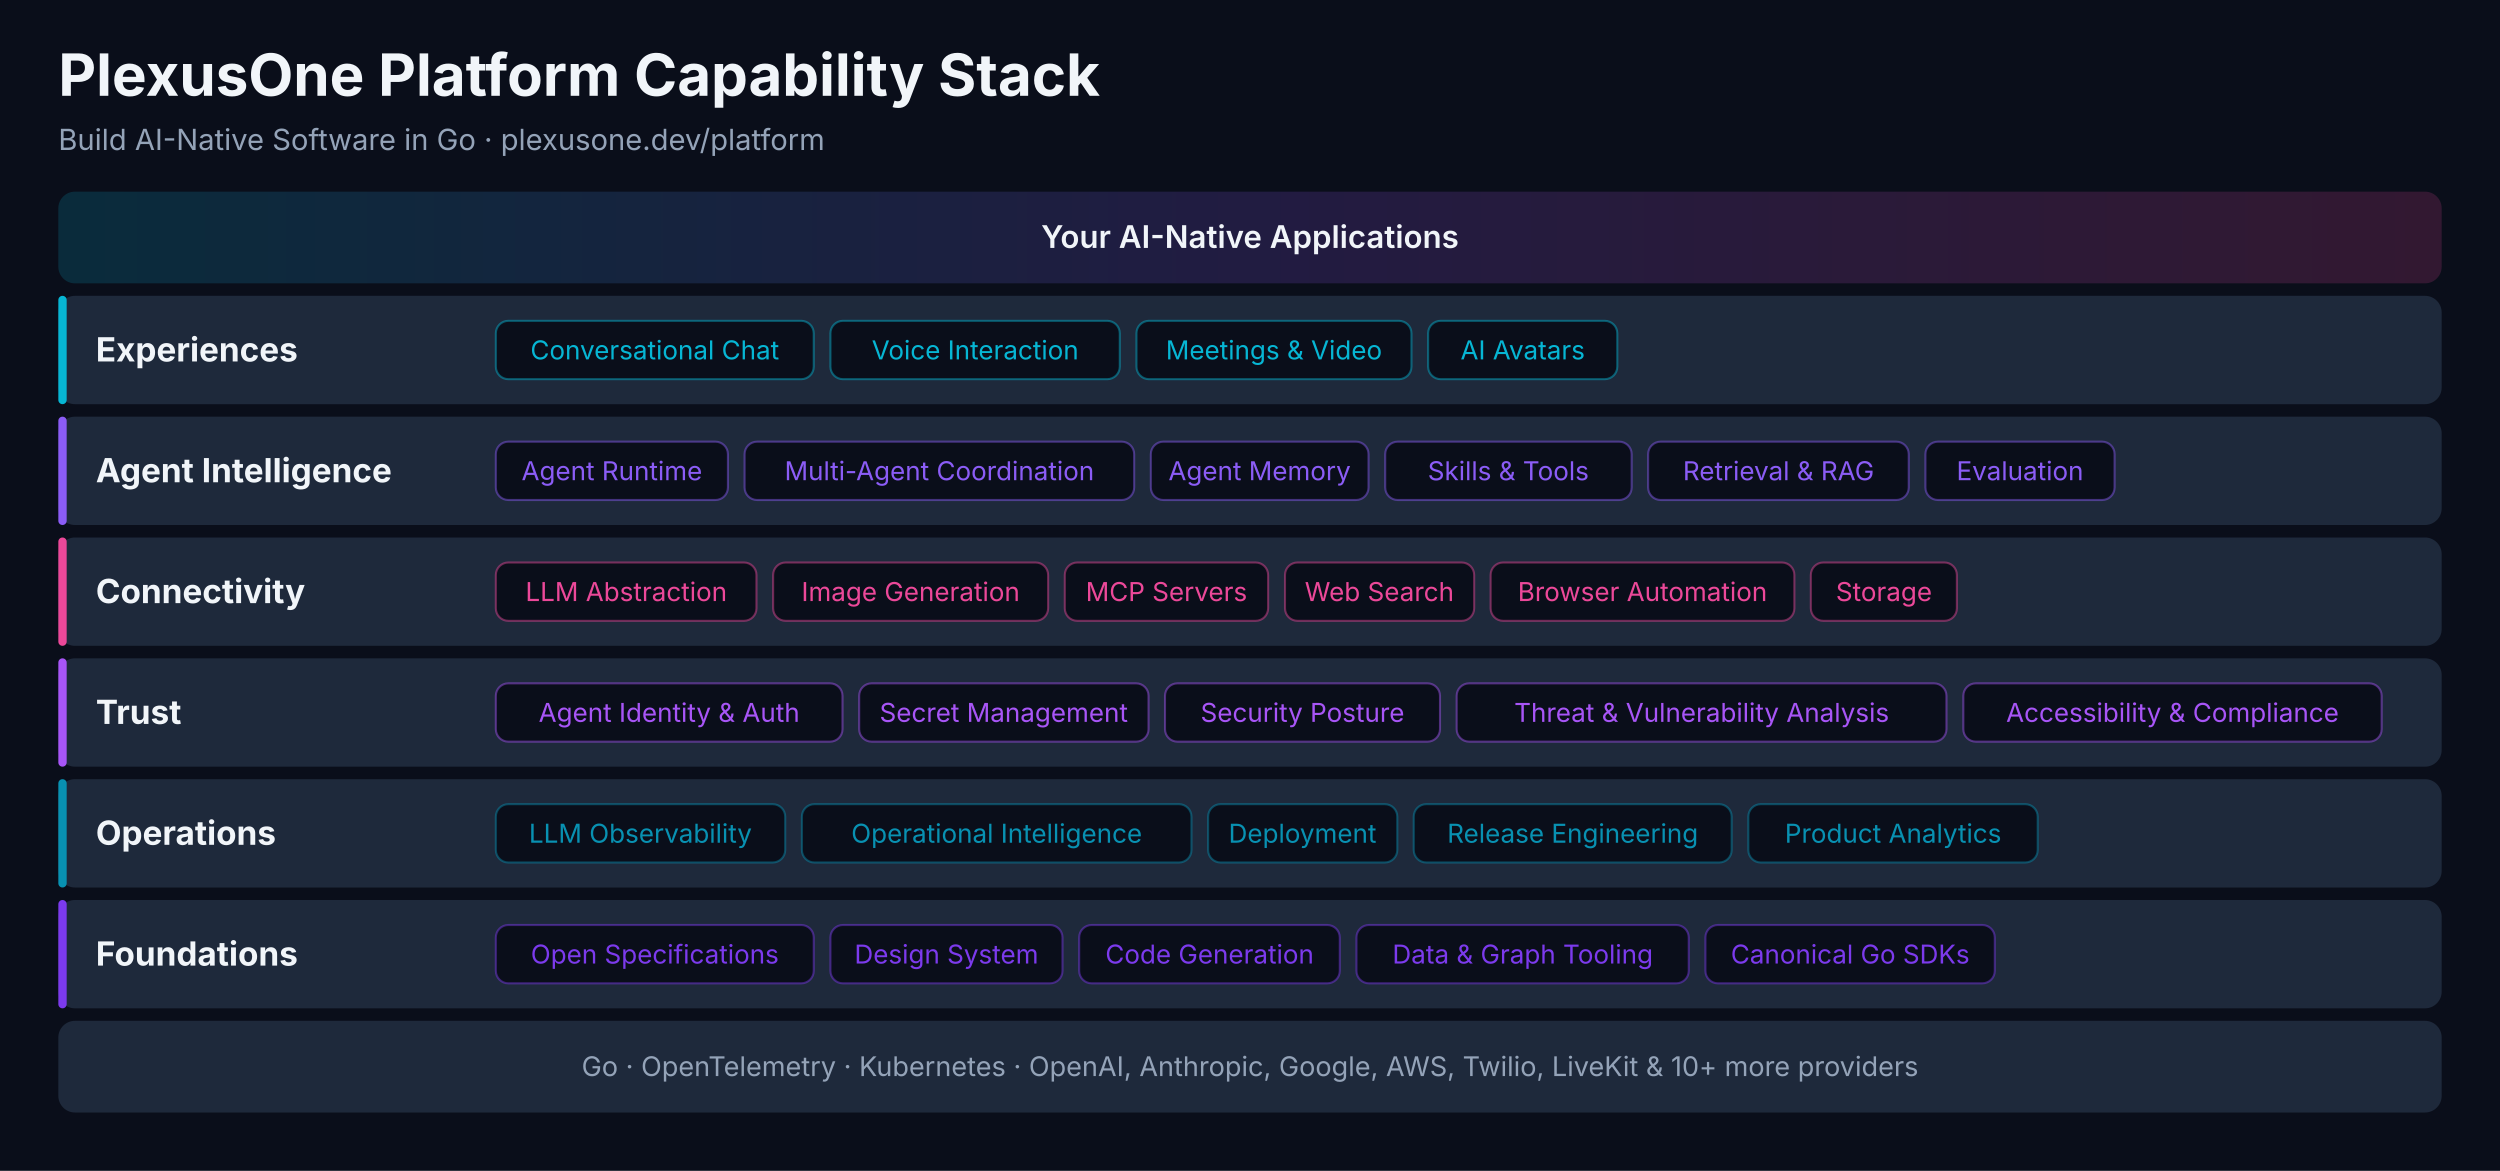
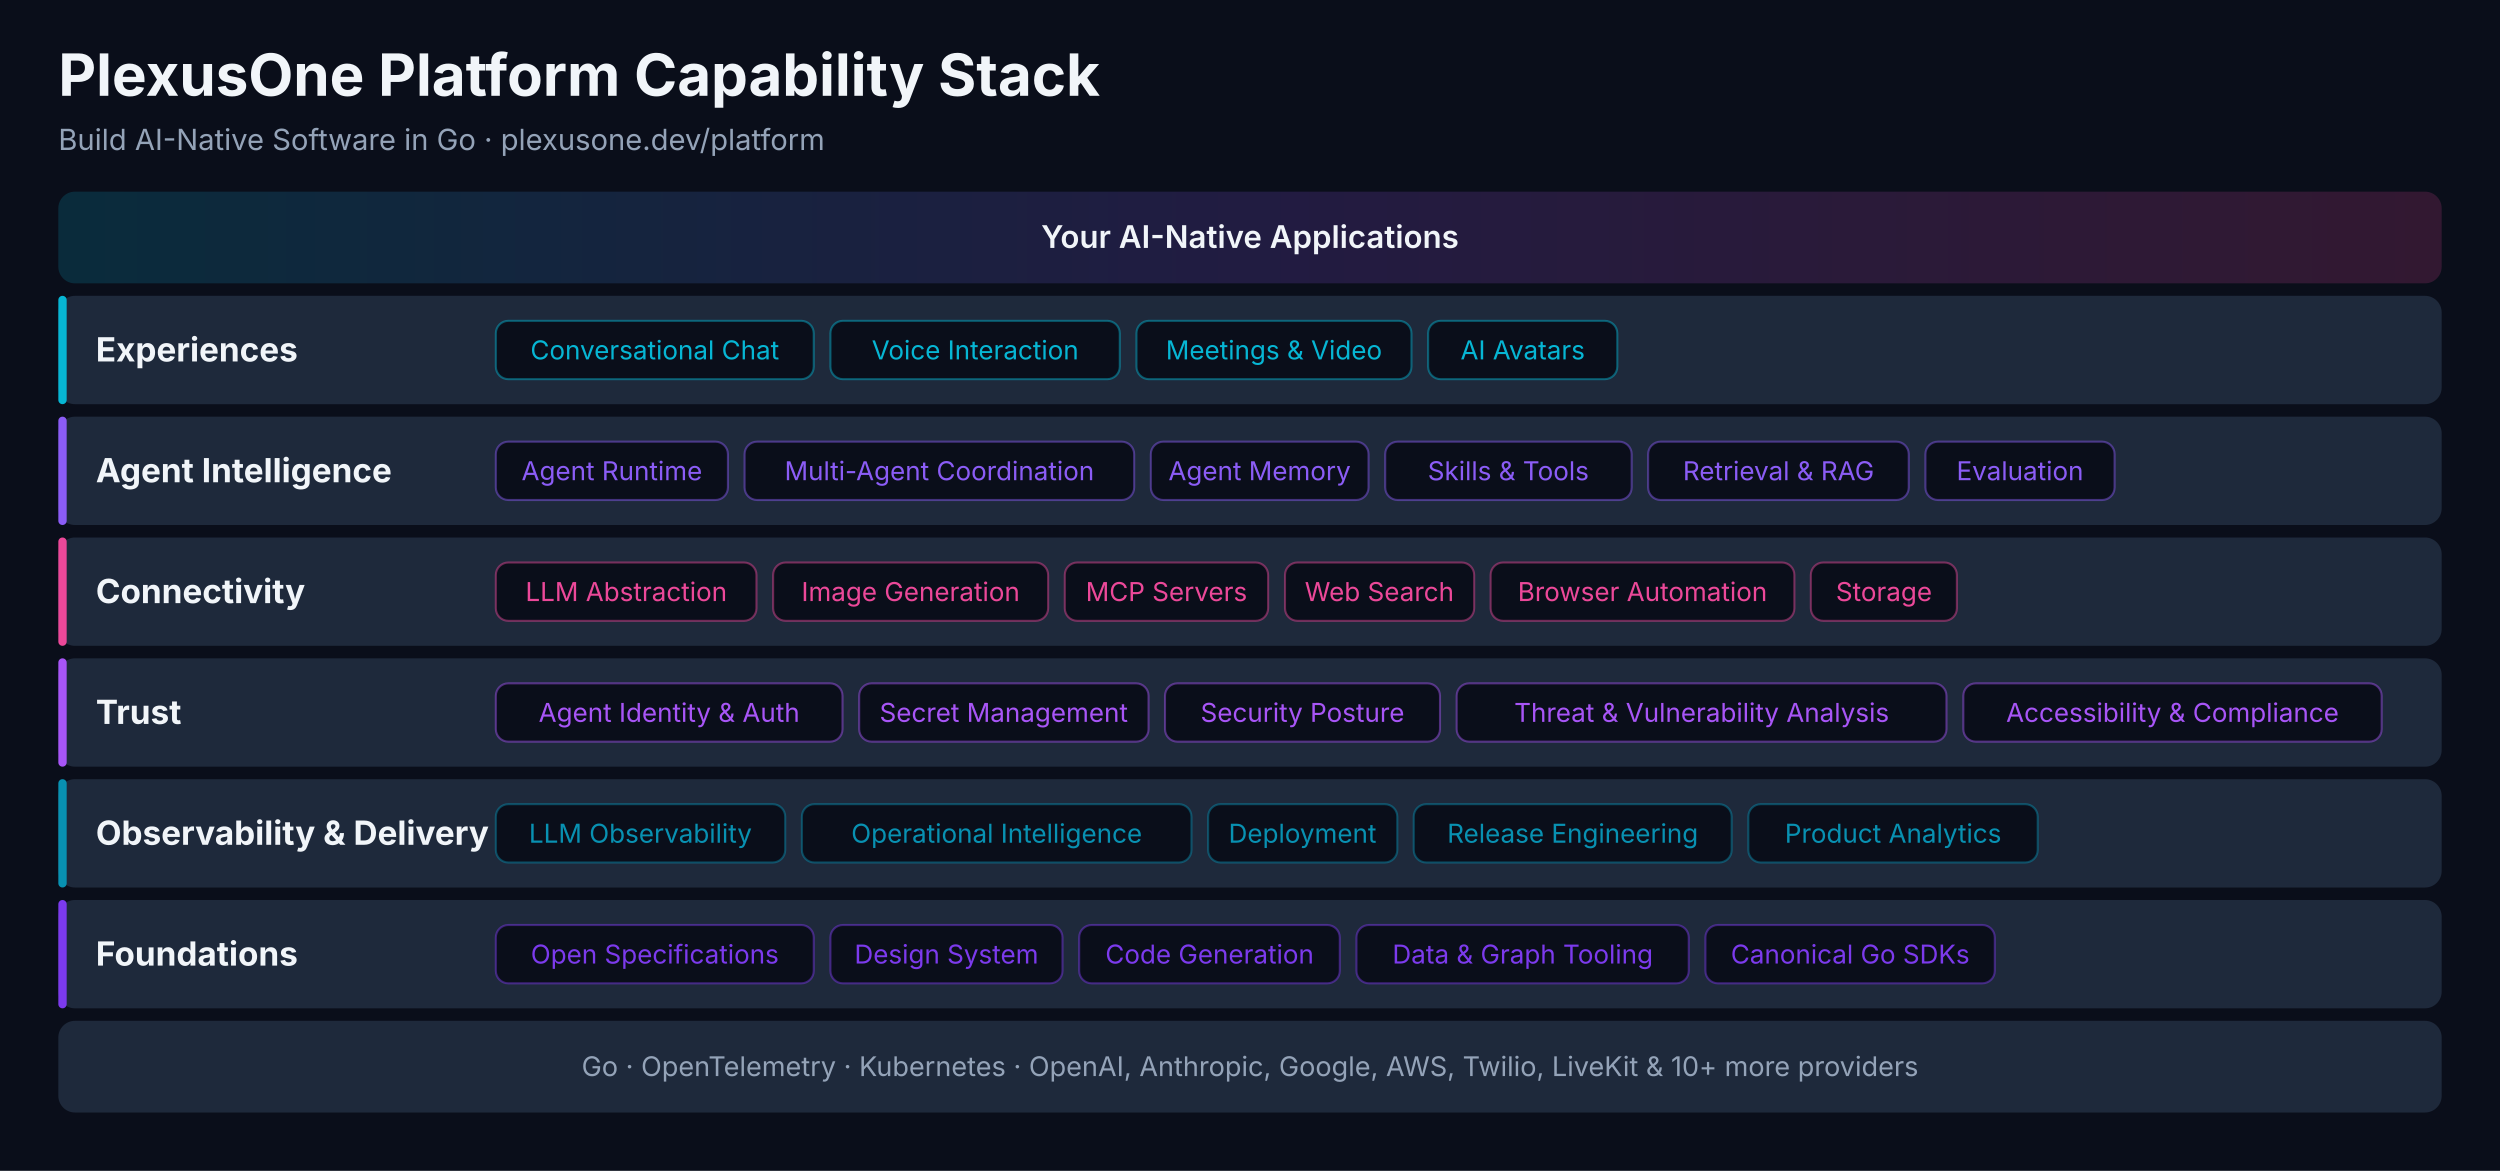
<svg xmlns="http://www.w3.org/2000/svg" viewBox="0 0 1200 562" font-family="Inter, system-ui, -apple-system, sans-serif">
  <defs>
    <linearGradient id="brand" x1="0" y1="0" x2="1" y2="0">
      <stop offset="0.00" stop-color="#06b6d4" />
      <stop offset="0.50" stop-color="#8b5cf6" />
      <stop offset="1.00" stop-color="#ec4899" />
    </linearGradient>
  </defs>
  <rect width="1200" height="562" fill="#0a0e1a" />
  <text x="28" y="46" font-size="28" font-weight="700" fill="#f1f5f9">PlexusOne Platform Capability Stack</text>
  <text x="28" y="72" font-size="14" fill="#94a3b8">Build AI-Native Software in Go · plexusone.dev/platform</text>
  <rect x="28" y="92" width="1144" height="44" rx="8" fill="url(#brand)" opacity="0.18" />
  <text x="600" y="119" font-size="15" font-weight="600" fill="#f1f5f9" text-anchor="middle">Your AI-Native Applications</text>
  <rect x="28" y="142.0" width="1144" height="52.0" rx="8" fill="#1e293b" />
  <rect x="28" y="142.0" width="4" height="52.0" rx="2" fill="#06b6d4" />
  <text x="46" y="173.5" font-size="16" font-weight="700" fill="#f1f5f9">Experiences</text>
  <rect x="238.0" y="154.0" width="152.6" height="28" rx="6" fill="#0a0e1a" stroke="#06b6d4" stroke-opacity="0.45" />
  <text x="314.3" y="172.5" font-size="12.5" fill="#06b6d4" text-anchor="middle">Conversational Chat</text>
  <rect x="398.6" y="154.0" width="138.9" height="28" rx="6" fill="#0a0e1a" stroke="#06b6d4" stroke-opacity="0.45" />
  <text x="468.1" y="172.5" font-size="12.5" fill="#06b6d4" text-anchor="middle">Voice Interaction</text>
  <rect x="545.5" y="154.0" width="132.0" height="28" rx="6" fill="#0a0e1a" stroke="#06b6d4" stroke-opacity="0.45" />
  <text x="611.5" y="172.5" font-size="12.5" fill="#06b6d4" text-anchor="middle">Meetings &amp; Video</text>
  <rect x="685.5" y="154.0" width="90.8" height="28" rx="6" fill="#0a0e1a" stroke="#06b6d4" stroke-opacity="0.45" />
  <text x="730.9" y="172.5" font-size="12.5" fill="#06b6d4" text-anchor="middle">AI Avatars</text>
  <rect x="28" y="200.0" width="1144" height="52.0" rx="8" fill="#1e293b" />
  <rect x="28" y="200.0" width="4" height="52.0" rx="2" fill="#8b5cf6" />
  <text x="46" y="231.5" font-size="16" font-weight="700" fill="#f1f5f9">Agent Intelligence</text>
  <rect x="238.0" y="212.0" width="111.4" height="28" rx="6" fill="#0a0e1a" stroke="#8b5cf6" stroke-opacity="0.45" />
  <text x="293.7" y="230.5" font-size="12.5" fill="#8b5cf6" text-anchor="middle">Agent Runtime</text>
  <rect x="357.4" y="212.0" width="187.0" height="28" rx="6" fill="#0a0e1a" stroke="#8b5cf6" stroke-opacity="0.45" />
  <text x="450.9" y="230.5" font-size="12.5" fill="#8b5cf6" text-anchor="middle">Multi-Agent Coordination</text>
  <rect x="552.4" y="212.0" width="104.5" height="28" rx="6" fill="#0a0e1a" stroke="#8b5cf6" stroke-opacity="0.45" />
  <text x="604.6" y="230.5" font-size="12.5" fill="#8b5cf6" text-anchor="middle">Agent Memory</text>
  <rect x="664.9" y="212.0" width="118.3" height="28" rx="6" fill="#0a0e1a" stroke="#8b5cf6" stroke-opacity="0.45" />
  <text x="724.0" y="230.5" font-size="12.5" fill="#8b5cf6" text-anchor="middle">Skills &amp; Tools</text>
  <rect x="791.1" y="212.0" width="125.1" height="28" rx="6" fill="#0a0e1a" stroke="#8b5cf6" stroke-opacity="0.45" />
  <text x="853.7" y="230.5" font-size="12.5" fill="#8b5cf6" text-anchor="middle">Retrieval &amp; RAG</text>
  <rect x="924.2" y="212.0" width="90.8" height="28" rx="6" fill="#0a0e1a" stroke="#8b5cf6" stroke-opacity="0.45" />
  <text x="969.6" y="230.5" font-size="12.5" fill="#8b5cf6" text-anchor="middle">Evaluation</text>
  <rect x="28" y="258.0" width="1144" height="52.0" rx="8" fill="#1e293b" />
  <rect x="28" y="258.0" width="4" height="52.0" rx="2" fill="#ec4899" />
  <text x="46" y="289.5" font-size="16" font-weight="700" fill="#f1f5f9">Connectivity</text>
  <rect x="238.0" y="270.0" width="125.1" height="28" rx="6" fill="#0a0e1a" stroke="#ec4899" stroke-opacity="0.45" />
  <text x="300.6" y="288.5" font-size="12.5" fill="#ec4899" text-anchor="middle">LLM Abstraction</text>
  <rect x="371.1" y="270.0" width="132.0" height="28" rx="6" fill="#0a0e1a" stroke="#ec4899" stroke-opacity="0.45" />
  <text x="437.1" y="288.5" font-size="12.5" fill="#ec4899" text-anchor="middle">Image Generation</text>
  <rect x="511.1" y="270.0" width="97.6" height="28" rx="6" fill="#0a0e1a" stroke="#ec4899" stroke-opacity="0.45" />
  <text x="559.9" y="288.5" font-size="12.5" fill="#ec4899" text-anchor="middle">MCP Servers</text>
  <rect x="616.8" y="270.0" width="90.8" height="28" rx="6" fill="#0a0e1a" stroke="#ec4899" stroke-opacity="0.45" />
  <text x="662.1" y="288.5" font-size="12.5" fill="#ec4899" text-anchor="middle">Web Search</text>
  <rect x="715.5" y="270.0" width="145.8" height="28" rx="6" fill="#0a0e1a" stroke="#ec4899" stroke-opacity="0.45" />
  <text x="788.4" y="288.5" font-size="12.5" fill="#ec4899" text-anchor="middle">Browser Automation</text>
  <rect x="869.2" y="270.0" width="70.1" height="28" rx="6" fill="#0a0e1a" stroke="#ec4899" stroke-opacity="0.45" />
  <text x="904.3" y="288.5" font-size="12.5" fill="#ec4899" text-anchor="middle">Storage</text>
  <rect x="28" y="316.0" width="1144" height="52.0" rx="8" fill="#1e293b" />
  <rect x="28" y="316.0" width="4" height="52.0" rx="2" fill="#a855f7" />
  <text x="46" y="347.5" font-size="16" font-weight="700" fill="#f1f5f9">Trust</text>
  <rect x="238.0" y="328.0" width="166.4" height="28" rx="6" fill="#0a0e1a" stroke="#a855f7" stroke-opacity="0.45" />
  <text x="321.2" y="346.5" font-size="12.5" fill="#a855f7" text-anchor="middle">Agent Identity &amp; Auth</text>
  <rect x="412.4" y="328.0" width="138.9" height="28" rx="6" fill="#0a0e1a" stroke="#a855f7" stroke-opacity="0.45" />
  <text x="481.8" y="346.5" font-size="12.5" fill="#a855f7" text-anchor="middle">Secret Management</text>
  <rect x="559.2" y="328.0" width="132.0" height="28" rx="6" fill="#0a0e1a" stroke="#a855f7" stroke-opacity="0.45" />
  <text x="625.2" y="346.5" font-size="12.5" fill="#a855f7" text-anchor="middle">Security Posture</text>
  <rect x="699.2" y="328.0" width="235.1" height="28" rx="6" fill="#0a0e1a" stroke="#a855f7" stroke-opacity="0.45" />
  <text x="816.8" y="346.5" font-size="12.5" fill="#a855f7" text-anchor="middle">Threat &amp; Vulnerability Analysis</text>
  <rect x="942.4" y="328.0" width="200.8" height="28" rx="6" fill="#0a0e1a" stroke="#a855f7" stroke-opacity="0.45" />
  <text x="1042.8" y="346.5" font-size="12.5" fill="#a855f7" text-anchor="middle">Accessibility &amp; Compliance</text>
  <rect x="28" y="374.0" width="1144" height="52.0" rx="8" fill="#1e293b" />
  <rect x="28" y="374.0" width="4" height="52.0" rx="2" fill="#0891b2" />
-   <text x="46" y="405.5" font-size="16" font-weight="700" fill="#f1f5f9">Operations</text>
+   <text x="46" y="405.5" font-size="16" font-weight="700" fill="#f1f5f9">Observability &amp; Delivery</text>
  <rect x="238.0" y="386.0" width="138.9" height="28" rx="6" fill="#0a0e1a" stroke="#0891b2" stroke-opacity="0.45" />
  <text x="307.4" y="404.5" font-size="12.5" fill="#0891b2" text-anchor="middle">LLM Observability</text>
  <rect x="384.9" y="386.0" width="187.0" height="28" rx="6" fill="#0a0e1a" stroke="#0891b2" stroke-opacity="0.45" />
  <text x="478.4" y="404.5" font-size="12.5" fill="#0891b2" text-anchor="middle">Operational Intelligence</text>
  <rect x="579.9" y="386.0" width="90.8" height="28" rx="6" fill="#0a0e1a" stroke="#0891b2" stroke-opacity="0.45" />
  <text x="625.2" y="404.5" font-size="12.5" fill="#0891b2" text-anchor="middle">Deployment</text>
  <rect x="678.6" y="386.0" width="152.6" height="28" rx="6" fill="#0a0e1a" stroke="#0891b2" stroke-opacity="0.45" />
  <text x="754.9" y="404.5" font-size="12.5" fill="#0891b2" text-anchor="middle">Release Engineering</text>
  <rect x="839.2" y="386.0" width="138.9" height="28" rx="6" fill="#0a0e1a" stroke="#0891b2" stroke-opacity="0.45" />
  <text x="908.7" y="404.5" font-size="12.5" fill="#0891b2" text-anchor="middle">Product Analytics</text>
  <rect x="28" y="432.0" width="1144" height="52.0" rx="8" fill="#1e293b" />
  <rect x="28" y="432.0" width="4" height="52.0" rx="2" fill="#7c3aed" />
  <text x="46" y="463.5" font-size="16" font-weight="700" fill="#f1f5f9">Foundations</text>
  <rect x="238.0" y="444.0" width="152.6" height="28" rx="6" fill="#0a0e1a" stroke="#7c3aed" stroke-opacity="0.45" />
  <text x="314.3" y="462.5" font-size="12.5" fill="#7c3aed" text-anchor="middle">Open Specifications</text>
  <rect x="398.6" y="444.0" width="111.4" height="28" rx="6" fill="#0a0e1a" stroke="#7c3aed" stroke-opacity="0.45" />
  <text x="454.3" y="462.5" font-size="12.5" fill="#7c3aed" text-anchor="middle">Design System</text>
  <rect x="518.0" y="444.0" width="125.1" height="28" rx="6" fill="#0a0e1a" stroke="#7c3aed" stroke-opacity="0.45" />
  <text x="580.6" y="462.5" font-size="12.5" fill="#7c3aed" text-anchor="middle">Code Generation</text>
  <rect x="651.1" y="444.0" width="159.5" height="28" rx="6" fill="#0a0e1a" stroke="#7c3aed" stroke-opacity="0.45" />
  <text x="730.9" y="462.5" font-size="12.5" fill="#7c3aed" text-anchor="middle">Data &amp; Graph Tooling</text>
  <rect x="818.6" y="444.0" width="138.9" height="28" rx="6" fill="#0a0e1a" stroke="#7c3aed" stroke-opacity="0.45" />
  <text x="888.1" y="462.5" font-size="12.5" fill="#7c3aed" text-anchor="middle">Canonical Go SDKs</text>
  <rect x="28" y="490.0" width="1144" height="44" rx="8" fill="#1e293b" />
  <text x="600" y="516.5" font-size="13" fill="#94a3b8" text-anchor="middle">Go · OpenTelemetry · Kubernetes · OpenAI, Anthropic, Google, AWS, Twilio, LiveKit &amp; 10+ more providers</text>
</svg>
